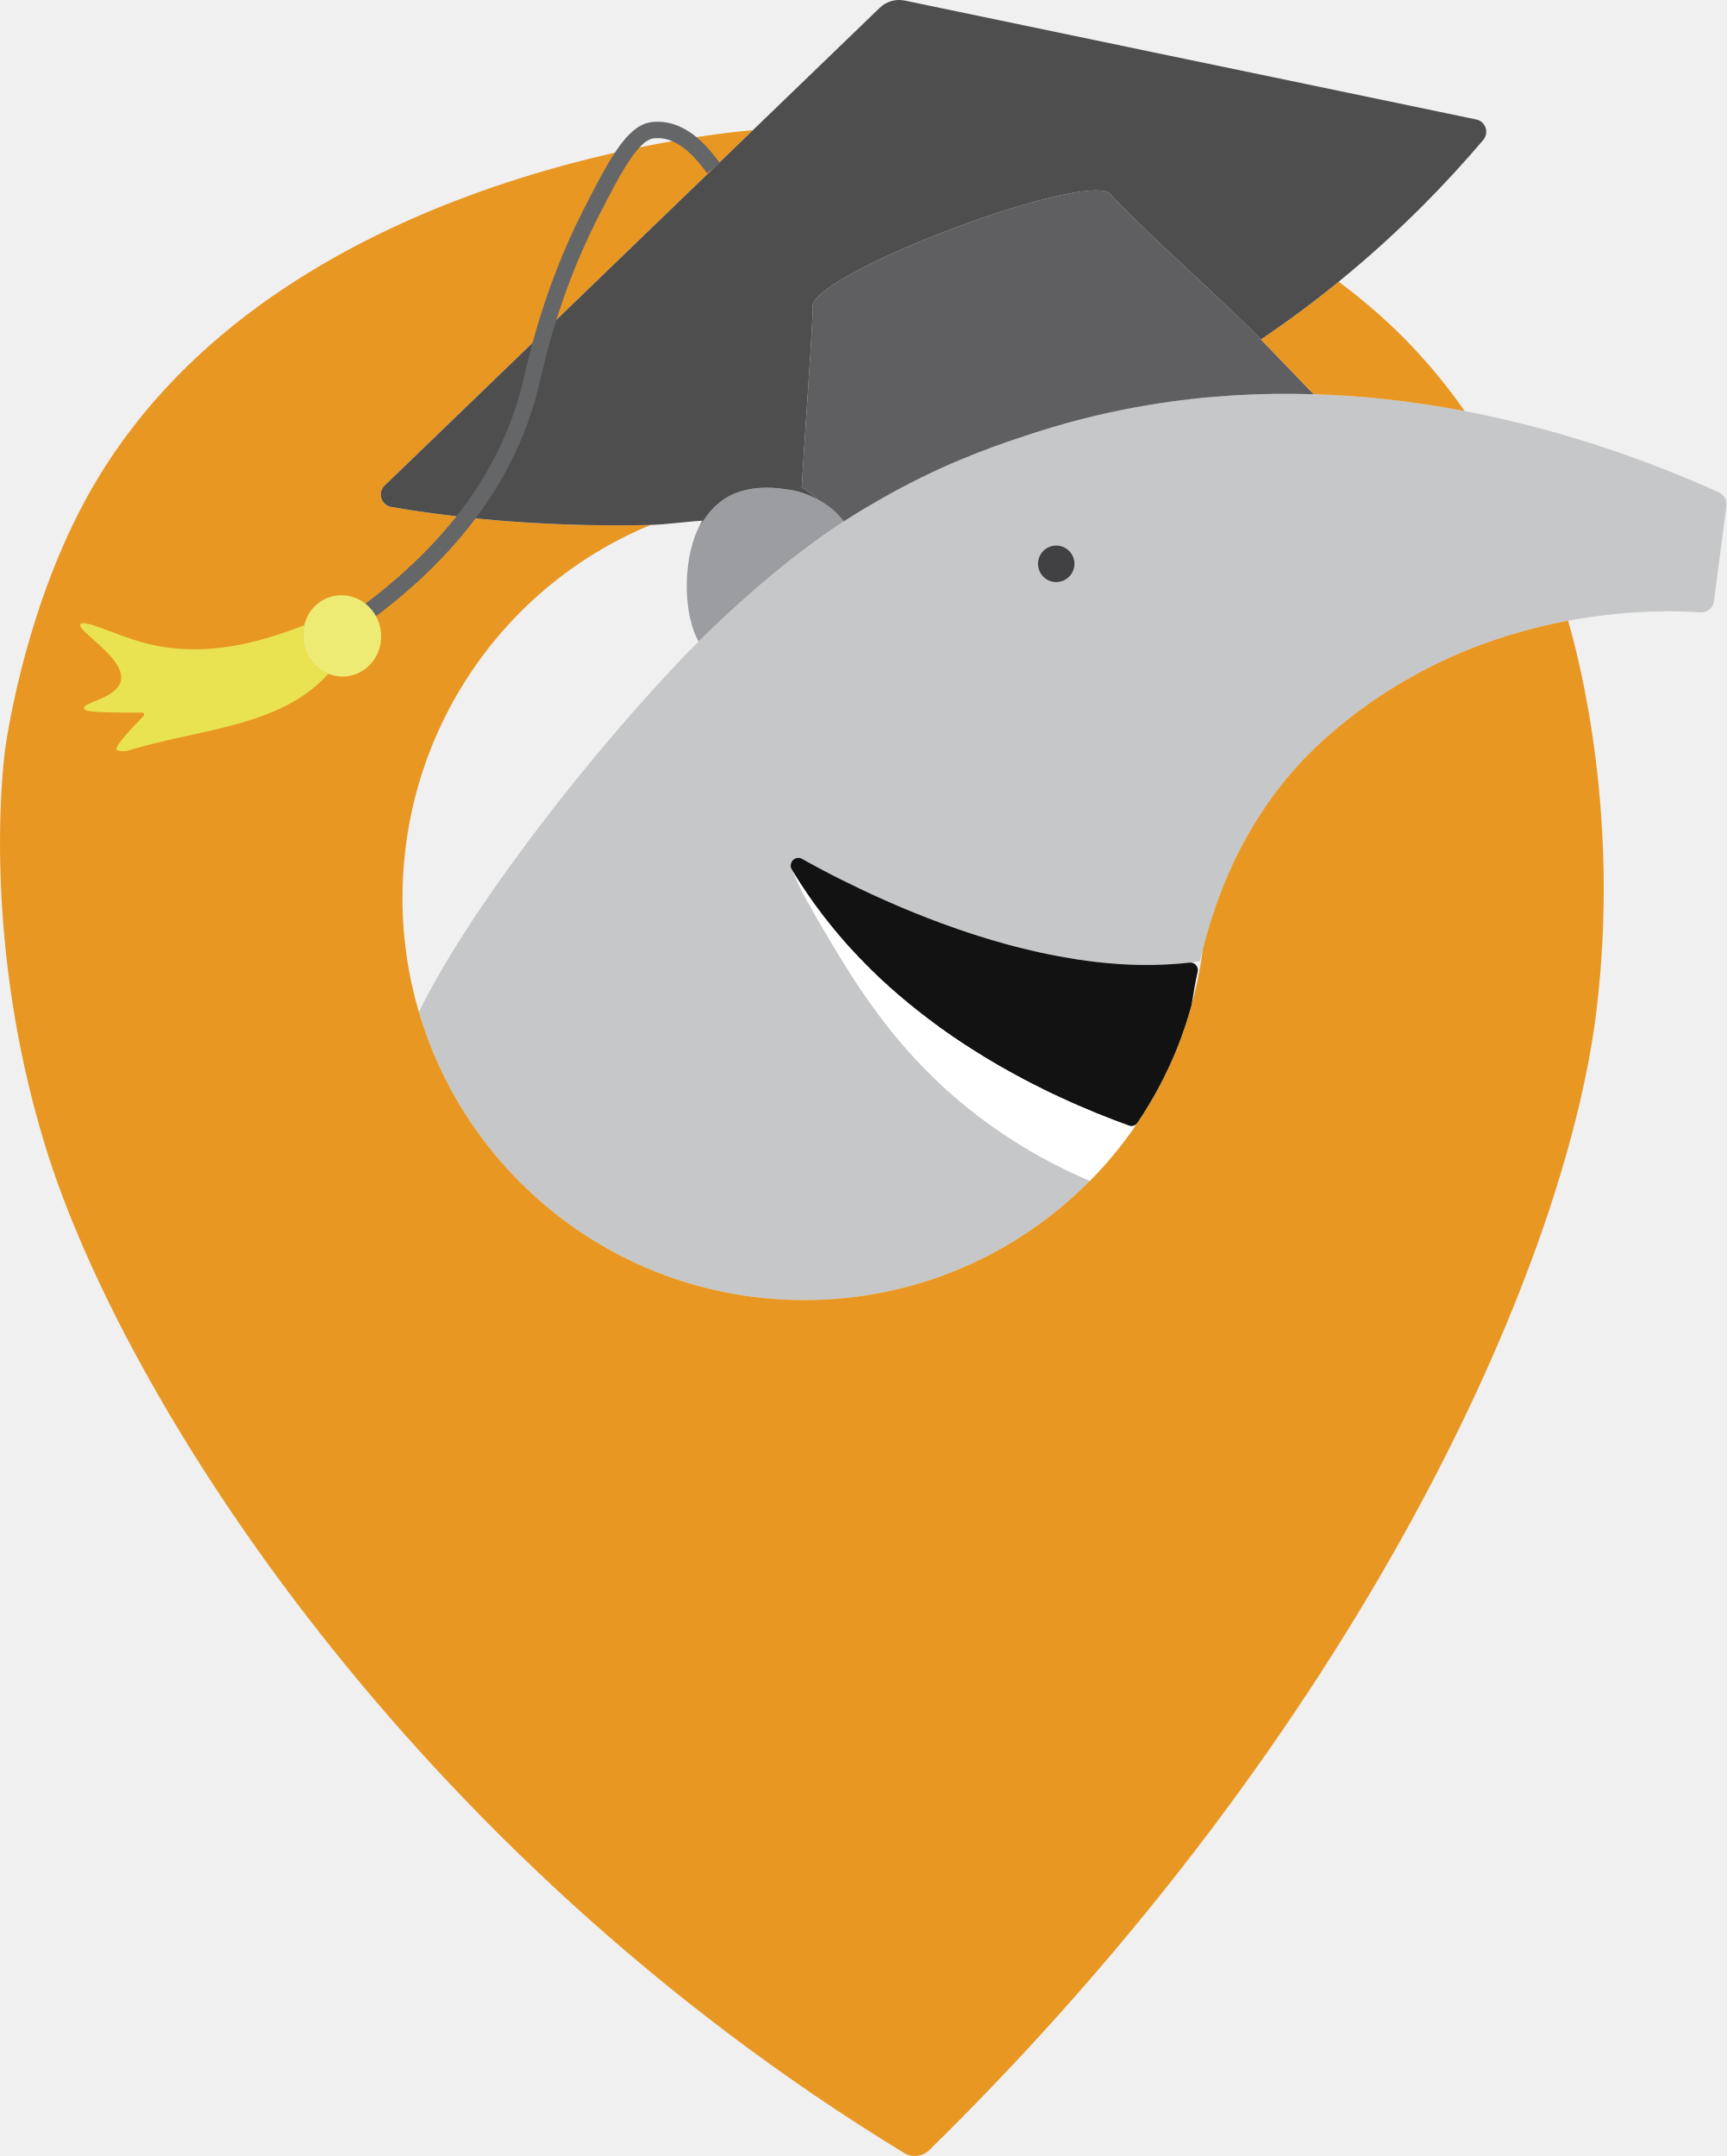
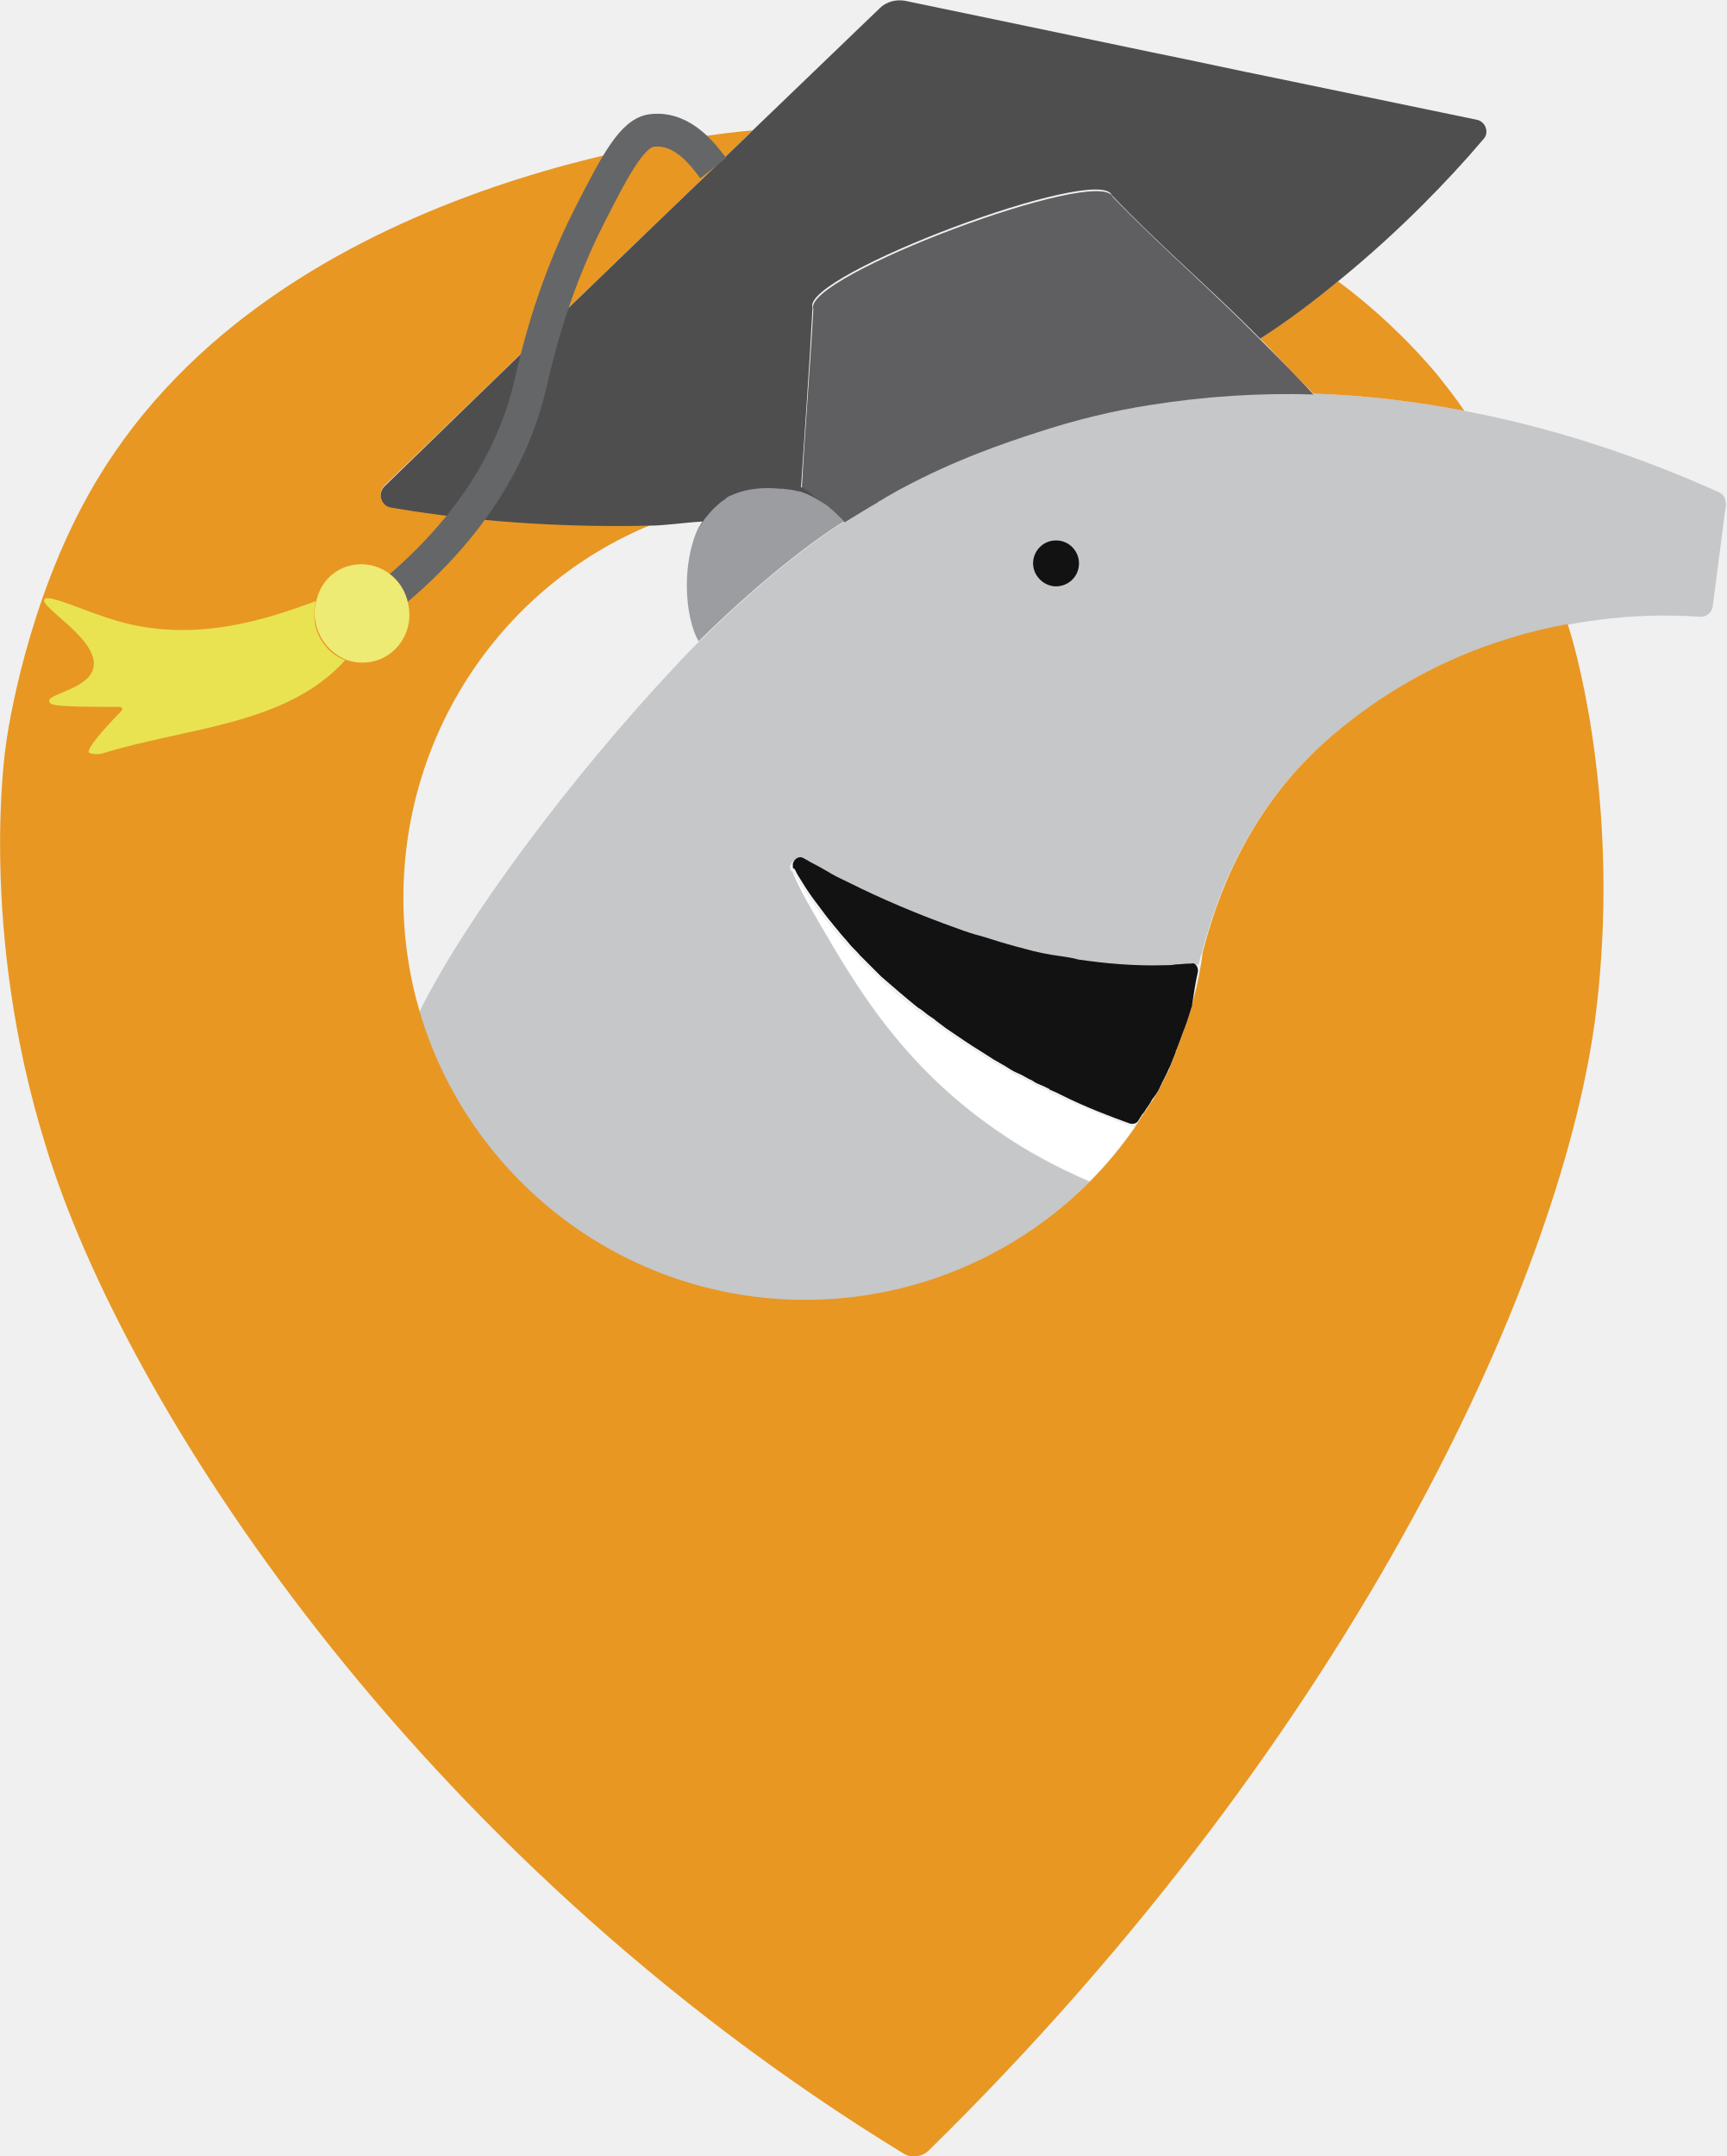
- <svg xmlns="http://www.w3.org/2000/svg" id="Layer_2" viewBox="0 0 210.56 262.9">
-   <defs>
-     <style>.cls-1,.cls-2{fill:none;}.cls-3{fill:#e9e352;}.cls-4{fill:#e89723;}.cls-5{fill:#edeb73;}.cls-6{fill:#fff;}.cls-7{fill:#c5c7c8;}.cls-8{fill:#121212;}.cls-9{fill:#414042;}.cls-10{fill:#9b9da0;}.cls-11{fill:#5f5f61;}.cls-12{fill:#4e4e4f;}.cls-2{stroke:#656668;stroke-miterlimit:10;stroke-width:2px;}</style>
-   </defs>
+ <svg xmlns="http://www.w3.org/2000/svg" version="1.1" id="Layer_2_00000178887700949468313650000014208837658869088641_" x="0px" y="0px" viewBox="0 0 210.6 262.9" style="enable-background:new 0 0 210.6 262.9;" xml:space="preserve">
+   <style type="text/css">
+ 	.st0{fill:none;}
+ 	.st1{fill:#C5C7C8;}
+ 	.st2{fill:#9B9DA0;}
+ 	.st3{fill:#E89723;}
+ 	.st4{fill:#5F5F61;}
+ 	.st5{fill:#121212;}
+ 	.st6{fill:#E9E352;}
+ 	.st7{fill:#4E4E4F;}
+ 	.st8{fill:#FFFFFF;}
+ 	.st9{fill:none;stroke:#656668;stroke-width:4;stroke-miterlimit:10;}
+ 	.st10{fill:#EDEB73;}
+ </style>
  <g id="zot_logo">
    <g>
-       <path class="cls-1" d="M97.57,107.66c.65,1.01,1.32,1.99,2.03,2.94-.7-.95-1.37-1.93-2.03-2.94Z" />
-       <path class="cls-7" d="M209.61,60.02c-6.89-3.1-17.75-7.37-30.96-9.89-5.74-1.1-11.91-1.87-18.41-2.06h-.01c-6.39-.2-13.1,.15-19.98,1.29t-.02,0c-4.47,.74-9.03,1.81-13.61,3.27-4.02,1.28-9.99,3.27-16.74,6.87h-.01c-.6,.32-1.2,.65-1.81,1h-.01c-.11,.06-.22,.13-.33,.19-.17,.1-.35,.2-.53,.3-.09,.05-.19,.11-.29,.17-.86,.49-2.2,1.26-3.97,2.41-.27,.17-.54,.35-.83,.54-4.27,2.84-10.4,7.67-16.89,14.12-.02,.02-.03,.03-.05,.05-.93,.91-1.86,1.87-2.79,2.86-12.53,13.35-25.62,30.7-31.28,42.27,5.98,20.3,24.76,35.12,47,35.12,13.63,0,25.96-5.56,34.83-14.54-4.4-1.87-7.87-3.92-10.39-5.6-12.15-8.09-17.99-18.05-22.54-25.82-.81-1.37-2.57-4.39-3.27-6.29,0-.01,0-.02,0-.03-.06-.08-.11-.17-.16-.25-.05-.08-.08-.16-.1-.24-.05-.17-.05-.34-.01-.49,.07-.28,.28-.51,.54-.62,.18-.07,.38-.09,.59-.02,.08,.02,.15,.05,.23,.09,.21,.12,.44,.25,.68,.38,.79,.44,1.71,.93,2.73,1.46,.7,.36,1.45,.74,2.24,1.12,3.64,1.8,8.23,3.84,13.32,5.6,.83,.29,1.67,.57,2.53,.84,1.1,.35,2.21,.68,3.34,.99,.72,.2,1.44,.39,2.17,.56,1.44,.36,2.91,.68,4.38,.95,.7,.13,1.4,.25,2.1,.36,3.44,.53,6.93,.79,10.36,.65,.49-.01,.99-.04,1.48-.08,.54-.03,1.08-.08,1.62-.14,.53-.06,1.07-.13,1.6-.21,.1-.47,.21-.96,.35-1.44,0-.01,.01-.03,.01-.04,2.3-9.09,6.79-18.52,15.2-25.92,9.79-8.62,20.54-12.47,29.34-14.11,7.27-1.36,13.2-1.22,16.16-1.02,.81,.05,1.51-.54,1.62-1.34,.51-3.87,1.02-7.75,1.52-11.62,.1-.71-.29-1.4-.94-1.69Zm-80.79,10.96c-1.23,0-2.22-1-2.22-2.23s.99-2.23,2.22-2.23,2.23,1,2.23,2.23-1,2.23-2.23,2.23Z" />
-       <path class="cls-1" d="M85.23,78.28s-.02-.03-.02-.05" />
-       <path class="cls-1" d="M103.09,63.75c-.05-.05-.11-.11-.16-.18" />
-       <path class="cls-10" d="M102.93,63.57c-.27,.17-.54,.35-.83,.54-4.27,2.84-10.4,7.67-16.89,14.12-1.74-2.98-2.12-9.49,0-13.91,.02-.04,.04-.08,.07-.12,.22-.33,.7-.98,.85-1.19,.41-.58,.87-1.1,1.4-1.54h.01c.28-.26,.57-.48,.88-.68,.27-.17,.55-.33,.83-.45h.01c2.34-1.1,4.87-.9,5.96-.76,.14,.01,.25,.03,.34,.04,.61,.09,1.26,.15,1.81,.32,.23,.07,.45,.14,.67,.22,.7,.25,1.35,.56,1.94,.9h.01c.17,.1,.33,.19,.48,.29,.2,.13,.4,.26,.58,.39,.07,.05,.14,.1,.2,.15,.63,.46,1.23,1.19,1.68,1.68Z" />
-       <path class="cls-4" d="M194.73,123.11c-3.84,31.94-29.32,88.02-81.39,139.07-.82,.8-2.09,.95-3.07,.35C50.02,225.84,15.02,170.56,5.55,139.84-2.66,113.21,.67,91.04,.67,91.04c.38-2.5,2.75-17.55,10.14-30.78C32.13,22.05,85.67,16.4,91.83,15.87c-.14,.14-.27,.27-.41,.4-.13,.13-.27,.26-.4,.39-14.7,14.18-29.41,28.37-44.11,42.55-.89,.87-.43,2.38,.8,2.6,6.93,1.21,17.92,2.5,31.37,2.21h.26c-17.82,7.33-30.25,25.04-30.25,45.5,0,4.82,.7,9.49,2,13.89,5.98,20.3,24.76,35.12,47,35.12,13.63,0,25.96-5.56,34.83-14.54,1.99-2.01,3.8-4.18,5.41-6.5,.12-.17,.23-.34,.34-.51,.03-.03,.05-.05,.07-.08,.15-.23,.31-.46,.44-.69,.17-.24,.33-.48,.46-.72,.24-.36,.46-.73,.67-1.1,.1-.15,.19-.3,.27-.45,.27-.47,.54-.95,.79-1.43,.08-.13,.15-.27,.21-.4,.22-.41,.43-.82,.62-1.24,.16-.31,.31-.62,.45-.93,.22-.48,.43-.97,.64-1.46,.05-.11,.09-.23,.14-.34,.22-.53,.42-1.06,.62-1.6,.05-.11,.09-.23,.12-.34,.2-.54,.38-1.08,.56-1.63,0-.01,.01-.02,.01-.04,.21-.63,.4-1.27,.57-1.91,.01-.04,.02-.08,.03-.12,.49-1.74,.87-3.52,1.16-5.33,.07-.47,.14-.94,.2-1.41,0-.01,.01-.03,.01-.04,2.3-9.09,6.79-18.52,15.2-25.92,9.79-8.62,20.54-12.47,29.34-14.11,1.54,5.25,6.29,24.03,3.48,47.42Z" />
-       <path class="cls-1" d="M139.18,136.21c-.13,.23-.29,.46-.44,.69-.02,.03-.04,.05-.07,.08,.18-.25,.35-.51,.51-.77Z" />
-       <path class="cls-11" d="M160.23,48.07c-6.39-.2-13.1,.15-19.98,1.29-.01,.01-.02,0-.02,0-4.47,.74-9.03,1.81-13.61,3.27-4.02,1.28-9.99,3.27-16.74,6.87h-.01c-.6,.32-1.2,.65-1.81,1h-.01c-.11,.06-.22,.13-.33,.19-.17,.1-.35,.2-.53,.3-.09,.05-.19,.11-.29,.17-.86,.49-2.2,1.26-3.97,2.41-.45-.49-1.05-1.22-1.68-1.68-.06-.05-.13-.1-.2-.15-.18-.13-.38-.26-.58-.39-.15-.1-.31-.19-.48-.29h-.01c-.59-.34-1.5-1.34-2.2-1.59,.43-7.57,.99-14.26,1.36-21.85-1.46-3.9,35.03-17.61,36.49-13.71,6.01,6.23,12.13,11.36,18.15,17.48,.29,.3,.59,.6,.88,.9,1.86,1.93,3.72,3.85,5.57,5.78Z" />
-       <path class="cls-4" d="M178.65,50.13c-5.74-1.1-11.91-1.87-18.41-2.06h-.01c-1.85-1.93-3.71-3.85-5.57-5.78-.29-.3-.59-.6-.88-.9,3.39-2.28,6.55-4.64,9.49-7.04,4.34,3.21,8.41,6.98,12.05,11.4,1.18,1.43,2.29,2.9,3.33,4.38Z" />
-       <path class="cls-8" d="M146.07,118.49c-.29,1.35-.53,2.69-.73,4.01,0,.04-.02,.08-.03,.12-.18,.64-.37,1.28-.57,1.91,0,.02-.01,.03-.01,.04-.18,.55-.36,1.09-.56,1.63-.03,.11-.07,.23-.12,.34-.2,.54-.4,1.07-.62,1.6-.05,.11-.09,.23-.14,.34-.21,.49-.42,.98-.64,1.46-.14,.31-.29,.62-.45,.93-.19,.42-.4,.83-.62,1.24-.06,.13-.13,.27-.21,.4-.25,.48-.52,.96-.79,1.43-.08,.15-.17,.3-.27,.45-.21,.37-.43,.74-.67,1.1-.13,.24-.29,.48-.46,.72-.16,.26-.33,.52-.51,.77-.24,.29-.64,.4-1.01,.27-2.5-.9-5.36-2.04-8.42-3.47-.42-.19-.84-.39-1.26-.59-.04-.02-.08-.04-.12-.06-.43-.21-.85-.42-1.28-.64-.32-.15-.63-.31-.94-.47-.28-.14-.56-.29-.84-.44-.32-.17-.64-.34-.96-.52-.47-.25-.93-.51-1.39-.77-.47-.26-.94-.53-1.4-.81-.47-.27-.94-.56-1.41-.85-1.47-.9-2.94-1.87-4.4-2.9-.41-.29-.82-.58-1.23-.89-.35-.26-.7-.52-1.05-.79-.36-.27-.72-.55-1.08-.84-1.52-1.2-3.03-2.49-4.49-3.85-.35-.33-.69-.66-1.04-1-.54-.53-1.08-1.08-1.61-1.63-.43-.46-.86-.92-1.29-1.39-.42-.47-.84-.95-1.25-1.44-.31-.36-.62-.74-.92-1.12-.59-.71-1.14-1.44-1.68-2.18-.7-.95-1.37-1.93-2.03-2.94-.29-.46-.58-.91-.85-1.38,0-.01,0-.02,0-.03-.06-.08-.11-.17-.16-.25-.05-.08-.08-.16-.1-.24-.04-.15-.04-.3,0-.43h0c.07-.31,.29-.56,.57-.66,.17-.07,.36-.09,.55-.04,.08,.02,.15,.05,.23,.09,.21,.12,.44,.25,.68,.38,.79,.44,1.71,.93,2.73,1.46,.7,.36,1.45,.74,2.24,1.12,3.64,1.8,8.23,3.84,13.32,5.6,.83,.29,1.67,.57,2.53,.84,1.1,.35,2.21,.68,3.34,.99,.72,.2,1.44,.39,2.17,.56,1.44,.36,2.91,.68,4.38,.95,.7,.13,1.4,.25,2.1,.36,3.44,.53,6.93,.79,10.36,.65,.49-.01,.99-.04,1.48-.08,.54-.03,1.08-.08,1.62-.14,.1-.01,.2-.02,.3-.03,.63-.08,1.15,.48,1.02,1.11Z" />
-       <path class="cls-1" d="M99.6,110.6c-.71-.95-1.38-1.93-2.03-2.94,.66,1.01,1.33,1.99,2.03,2.94Z" />
-       <path class="cls-1" d="M139.18,136.21c-.13,.23-.29,.46-.44,.69-.02,.03-.04,.05-.07,.08,.18-.25,.35-.51,.51-.77Z" />
-       <path class="cls-1" d="M85.65,63.49c-.14,.23-.26,.47-.37,.71-.03,.04-.05,.08-.07,.12-2.12,4.42-1.74,10.93,0,13.91-.02,.02-.03,.03-.05,.05-.93,.91-1.86,1.87-2.79,2.86-12.53,13.35-25.62,30.7-31.28,42.27-1.3-4.4-2-9.07-2-13.89,0-20.46,12.43-38.17,30.25-45.5h-.26c2.05-.04,4.42-.4,6.57-.53Z" />
-       <path class="cls-3" d="M14.74,82.99c.58-2.77-5.37-6.02-4.93-6.86,.36-.69,4.25,1.29,7.58,2.21,7.7,2.11,14.8-.22,19.71-2.09-.18,.7-.2,1.45-.05,2.21,.35,1.75,1.52,3.1,3.01,3.69-5.93,6.61-16.03,6.72-24.52,9.41-.24,.07-1.2,.08-1.35-.17-.01-.07-.1-.63,3.33-4.09,.14-.14,.04-.39-.16-.4-6.84,0-7.04-.18-7.1-.55-.11-.74,4.04-1.2,4.49-3.37Z" />
-       <path class="cls-1" d="M146.5,117.17s-.1,.02-.15,.03" />
-       <path class="cls-9" d="M131.05,68.75c0,1.23-1,2.23-2.23,2.23s-2.22-1-2.22-2.23,.99-2.23,2.22-2.23,2.23,1,2.23,2.23Z" />
-       <path class="cls-12" d="M180.92,17.05c-2.2,2.59-4.66,5.29-7.38,8.02-3.08,3.08-6.49,6.21-10.27,9.28-2.94,2.4-6.1,4.76-9.49,7.04-6.02-6.12-12.14-11.25-18.15-17.48-1.46-3.9-37.95,9.81-36.49,13.71-.37,7.59-.93,14.28-1.36,21.85,.7,.25,1.61,1.25,2.2,1.59-.59-.34-1.24-.65-1.94-.9-.22-.08-.44-.15-.67-.22-.55-.17-1.2-.23-1.81-.32-.09-.01-.2-.03-.34-.04-1.09-.14-3.62-.34-5.96,.76h-.01c-.28,.12-.56,.28-.83,.45-.31,.2-.6,.42-.88,.68h-.01c-.53,.44-.99,.96-1.4,1.54-.15,.21-.63,.86-.85,1.19,.11-.24,.23-.48,.37-.71-2.15,.13-4.52,.49-6.57,.53-13.45,.29-24.44-1-31.37-2.21-1.23-.22-1.69-1.73-.8-2.6,14.7-14.18,29.41-28.37,44.11-42.55,.13-.13,.27-.26,.4-.39,.14-.13,.27-.26,.41-.4h0c5.15-4.97,10.31-9.94,15.46-14.91,.81-.79,1.97-1.12,3.07-.89,10.08,2.09,20.15,4.19,30.22,6.29,.01,0,.02,0,.03,.01,4.97,1.02,9.94,2.06,14.9,3.09,8.19,1.71,16.37,3.41,24.55,5.11,1.13,.24,1.6,1.6,.85,2.48Z" />
-       <path class="cls-6" d="M138.33,137.49c-1.61,2.32-3.42,4.49-5.41,6.5-4.4-1.87-7.87-3.92-10.39-5.6-12.15-8.09-17.99-18.05-22.54-25.82-.81-1.37-2.57-4.39-3.27-6.29,.27,.47,.56,.92,.85,1.38,.65,1.01,1.32,1.99,2.03,2.94,.54,.74,1.09,1.47,1.68,2.18,.3,.38,.61,.76,.92,1.12,.41,.49,.83,.97,1.25,1.44,.43,.47,.86,.93,1.29,1.39,.53,.55,1.07,1.1,1.61,1.63,.35,.34,.69,.67,1.04,1,1.46,1.36,2.97,2.65,4.49,3.85,.36,.29,.72,.57,1.08,.84,.35,.27,.7,.53,1.05,.79,.41,.31,.82,.6,1.23,.89,1.46,1.03,2.93,2,4.4,2.9,.47,.3,.94,.58,1.41,.85,.46,.28,.93,.55,1.4,.81,.46,.27,.93,.53,1.39,.77,.32,.18,.64,.35,.96,.52,.28,.15,.56,.3,.84,.44,.31,.16,.62,.32,.94,.47,.43,.23,.86,.44,1.28,.64,.04,.02,.08,.04,.12,.06,.42,.2,.84,.4,1.26,.59,3.06,1.43,5.92,2.57,8.42,3.47,.23,.08,.45,.16,.67,.24Z" />
-       <path class="cls-2" d="M87.03,20.51c-1.08-1.39-3.6-5.01-7.36-4.64-2.41,.24-4.44,3.88-7.82,10.57-4.7,9.32-6.48,17.77-7.08,20.27-1.89,7.93-6.78,18.26-20.2,28.15" />
-       <path class="cls-5" d="M37.05,78.46c-.15-.76-.13-1.51,.05-2.21,.43-1.78,1.8-3.22,3.65-3.58,2.58-.51,5.11,1.25,5.64,3.94s-1.13,5.28-3.71,5.8c-.9,.18-1.81,.07-2.62-.25-1.49-.59-2.67-1.95-3.01-3.69Z" />
+       <path class="st0" d="M97.6,107.7c0.7,1,1.3,2,2,2.9C98.9,109.6,98.2,108.7,97.6,107.7z" />
+       <path class="st1" d="M209.6,60c-6.9-3.1-17.8-7.4-31-9.9c-5.7-1.1-11.9-1.9-18.4-2.1h0c-6.4-0.2-13.1,0.2-20,1.3    c-4.6,0.8-4.6,0.8,0,0c-4.5,0.7-9,1.8-13.6,3.3c-4,1.3-10,3.3-16.7,6.9h0c-0.6,0.3-1.2,0.7-1.8,1h0c-0.1,0.1-0.2,0.1-0.3,0.2    c-0.2,0.1-0.3,0.2-0.5,0.3c-0.1,0-0.2,0.1-0.3,0.2c-0.9,0.5-2.2,1.3-4,2.4c-0.3,0.2-0.5,0.3-0.8,0.5c-4.3,2.8-10.4,7.7-16.9,14.1    c0,0,0,0-0.1,0.1c-0.9,0.9-1.9,1.9-2.8,2.9c-12.5,13.3-25.6,30.7-31.3,42.3c6,20.3,24.8,35.1,47,35.1c13.6,0,26-5.6,34.8-14.5    c-4.4-1.9-7.9-3.9-10.4-5.6c-12.2-8.1-18-18.1-22.5-25.8c-0.8-1.4-2.6-4.4-3.3-6.3c0,0,0,0,0,0c-0.1-0.1-0.1-0.2-0.2-0.2    s-0.1-0.2-0.1-0.2c-0.1-0.2-0.1-0.3,0-0.5c0.1-0.3,0.3-0.5,0.5-0.6c0.2-0.1,0.4-0.1,0.6,0c0.1,0,0.2,0.1,0.2,0.1    c0.2,0.1,0.4,0.2,0.7,0.4c0.8,0.4,1.7,0.9,2.7,1.5c0.7,0.4,1.4,0.7,2.2,1.1c3.6,1.8,8.2,3.8,13.3,5.6c0.8,0.3,1.7,0.6,2.5,0.8    c1.1,0.3,2.2,0.7,3.3,1c0.7,0.2,1.4,0.4,2.2,0.6c1.4,0.4,2.9,0.7,4.4,0.9c0.7,0.1,1.4,0.2,2.1,0.4c3.4,0.5,6.9,0.8,10.4,0.7    c0.5,0,1,0,1.5-0.1c0.5,0,1.1-0.1,1.6-0.1c0.5-0.1,1.1-0.1,1.6-0.2c0.1-0.5,0.2-1,0.4-1.4c0,0,0,0,0,0c2.3-9.1,6.8-18.5,15.2-25.9    c9.8-8.6,20.5-12.5,29.3-14.1c7.3-1.4,13.2-1.2,16.2-1c0.8,0.1,1.5-0.5,1.6-1.3c0.5-3.9,1-7.8,1.5-11.6    C210.7,61,210.3,60.3,209.6,60L209.6,60z M128.8,71c-1.2,0-2.2-1-2.2-2.2s1-2.2,2.2-2.2c1.2,0,2.2,1,2.2,2.2S130.1,71,128.8,71z" />
+       <path class="st0" d="M85.2,78.3C85.2,78.3,85.2,78.2,85.2,78.3" />
+       <path class="st0" d="M103.1,63.7c-0.1,0-0.1-0.1-0.2-0.2" />
+       <path class="st2" d="M102.9,63.6c-0.3,0.2-0.5,0.3-0.8,0.5c-4.3,2.8-10.4,7.7-16.9,14.1c-1.7-3-2.1-9.5,0-13.9c0,0,0-0.1,0.1-0.1    c0.2-0.3,0.7-1,0.8-1.2c0.4-0.6,0.9-1.1,1.4-1.5h0c0.3-0.3,0.6-0.5,0.9-0.7c0.3-0.2,0.6-0.3,0.8-0.5h0c2.3-1.1,4.9-0.9,6-0.8    c0.1,0,0.2,0,0.3,0c0.6,0.1,1.3,0.2,1.8,0.3c0.2,0.1,0.4,0.1,0.7,0.2c0.7,0.2,1.3,0.6,1.9,0.9h0c0.2,0.1,0.3,0.2,0.5,0.3    c0.2,0.1,0.4,0.3,0.6,0.4c0.1,0,0.1,0.1,0.2,0.2C101.9,62.3,102.5,63.1,102.9,63.6L102.9,63.6z" />
+       <path class="st3" d="M194.7,123.1c-3.8,31.9-29.3,88-81.4,139.1c-0.8,0.8-2.1,1-3.1,0.4C50,225.8,15,170.6,5.6,139.8    C-2.7,113.2,0.7,91,0.7,91C1,88.5,3.4,73.5,10.8,60.3c21.3-38.2,74.9-43.9,81-44.4c-0.1,0.1-0.3,0.3-0.4,0.4    c-0.1,0.1-0.3,0.3-0.4,0.4C76.3,30.8,61.6,45,46.9,59.2c-0.9,0.9-0.4,2.4,0.8,2.6c6.9,1.2,17.9,2.5,31.4,2.2h0.3    c-17.8,7.3-30.2,25-30.2,45.5c0,4.8,0.7,9.5,2,13.9c6,20.3,24.8,35.1,47,35.1c13.6,0,26-5.6,34.8-14.5c2-2,3.8-4.2,5.4-6.5    c0.1-0.2,0.2-0.3,0.3-0.5c0,0,0.1-0.1,0.1-0.1c0.1-0.2,0.3-0.5,0.4-0.7c0.2-0.2,0.3-0.5,0.5-0.7c0.2-0.4,0.5-0.7,0.7-1.1    c0.1-0.1,0.2-0.3,0.3-0.4c0.3-0.5,0.5-0.9,0.8-1.4c0.1-0.1,0.1-0.3,0.2-0.4c0.2-0.4,0.4-0.8,0.6-1.2c0.2-0.3,0.3-0.6,0.4-0.9    c0.2-0.5,0.4-1,0.6-1.5c0.1-0.1,0.1-0.2,0.1-0.3c0.2-0.5,0.4-1.1,0.6-1.6c0.1-0.1,0.1-0.2,0.1-0.3c0.2-0.5,0.4-1.1,0.6-1.6    c0,0,0,0,0,0c0.2-0.6,0.4-1.3,0.6-1.9c0,0,0-0.1,0-0.1c0.5-1.7,0.9-3.5,1.2-5.3c0.1-0.5,0.1-0.9,0.2-1.4c0,0,0,0,0,0    c2.3-9.1,6.8-18.5,15.2-25.9c9.8-8.6,20.5-12.5,29.3-14.1C192.8,80.9,197.5,99.7,194.7,123.1L194.7,123.1z" />
+       <path class="st0" d="M139.2,136.2c-0.1,0.2-0.3,0.5-0.4,0.7c0,0,0,0.1-0.1,0.1C138.8,136.7,139,136.5,139.2,136.2L139.2,136.2z" />
+       <path class="st4" d="M160.2,48.1c-6.4-0.2-13.1,0.2-20,1.3c0,0,0,0,0,0c-4.5,0.7-9,1.8-13.6,3.3c-4,1.3-10,3.3-16.7,6.9h0    c-0.6,0.3-1.2,0.7-1.8,1h0c-0.1,0.1-0.2,0.1-0.3,0.2c-0.2,0.1-0.3,0.2-0.5,0.3c-0.1,0-0.2,0.1-0.3,0.2c-0.9,0.5-2.2,1.3-4,2.4    c-0.4-0.5-1.1-1.2-1.7-1.7c-0.1,0-0.1-0.1-0.2-0.2c-0.2-0.1-0.4-0.3-0.6-0.4c-0.2-0.1-0.3-0.2-0.5-0.3h0c-0.6-0.3-1.5-1.3-2.2-1.6    c0.4-7.6,1-14.3,1.4-21.8c-1.5-3.9,35-17.6,36.5-13.7c6,6.2,12.1,11.4,18.1,17.5c0.3,0.3,0.6,0.6,0.9,0.9    C156.5,44.2,158.4,46.1,160.2,48.1z" />
+       <path class="st3" d="M178.6,50.1c-5.7-1.1-11.9-1.9-18.4-2.1h0c-1.9-1.9-3.7-3.8-5.6-5.8c-0.3-0.3-0.6-0.6-0.9-0.9    c3.4-2.3,6.6-4.6,9.5-7c4.3,3.2,8.4,7,12.1,11.4C176.5,47.2,177.6,48.6,178.6,50.1z" />
+       <path class="st5" d="M146.1,118.5c-0.3,1.3-0.5,2.7-0.7,4c0,0,0,0.1,0,0.1c-0.2,0.6-0.4,1.3-0.6,1.9c0,0,0,0,0,0    c-0.2,0.6-0.4,1.1-0.6,1.6c0,0.1-0.1,0.2-0.1,0.3c-0.2,0.5-0.4,1.1-0.6,1.6c-0.1,0.1-0.1,0.2-0.1,0.3c-0.2,0.5-0.4,1-0.6,1.5    c-0.1,0.3-0.3,0.6-0.4,0.9c-0.2,0.4-0.4,0.8-0.6,1.2c-0.1,0.1-0.1,0.3-0.2,0.4c-0.2,0.5-0.5,1-0.8,1.4c-0.1,0.1-0.2,0.3-0.3,0.4    c-0.2,0.4-0.4,0.7-0.7,1.1c-0.1,0.2-0.3,0.5-0.5,0.7c-0.2,0.3-0.3,0.5-0.5,0.8c-0.2,0.3-0.6,0.4-1,0.3c-2.5-0.9-5.4-2-8.4-3.5    c-0.4-0.2-0.8-0.4-1.3-0.6c0,0-0.1,0-0.1-0.1c-0.4-0.2-0.8-0.4-1.3-0.6c-0.3-0.1-0.6-0.3-0.9-0.5c-0.3-0.1-0.6-0.3-0.8-0.4    c-0.3-0.2-0.6-0.3-1-0.5c-0.5-0.2-0.9-0.5-1.4-0.8c-0.5-0.3-0.9-0.5-1.4-0.8c-0.5-0.3-0.9-0.6-1.4-0.9c-1.5-0.9-2.9-1.9-4.4-2.9    c-0.4-0.3-0.8-0.6-1.2-0.9c-0.3-0.3-0.7-0.5-1.1-0.8c-0.4-0.3-0.7-0.6-1.1-0.8c-1.5-1.2-3-2.5-4.5-3.8c-0.3-0.3-0.7-0.7-1-1    c-0.5-0.5-1.1-1.1-1.6-1.6c-0.4-0.5-0.9-0.9-1.3-1.4c-0.4-0.5-0.8-0.9-1.2-1.4c-0.3-0.4-0.6-0.7-0.9-1.1c-0.6-0.7-1.1-1.4-1.7-2.2    c-0.7-0.9-1.4-1.9-2-2.9c-0.3-0.5-0.6-0.9-0.8-1.4c0,0,0,0,0,0c-0.1-0.1-0.1-0.2-0.2-0.2s-0.1-0.2-0.1-0.2c0-0.2,0-0.3,0-0.4l0,0    c0.1-0.3,0.3-0.6,0.6-0.7c0.2-0.1,0.4-0.1,0.6,0c0.1,0,0.2,0.1,0.2,0.1c0.2,0.1,0.4,0.2,0.7,0.4c0.8,0.4,1.7,0.9,2.7,1.5    c0.7,0.4,1.4,0.7,2.2,1.1c3.6,1.8,8.2,3.8,13.3,5.6c0.8,0.3,1.7,0.6,2.5,0.8c1.1,0.3,2.2,0.7,3.3,1c0.7,0.2,1.4,0.4,2.2,0.6    c1.4,0.4,2.9,0.7,4.4,0.9c0.7,0.1,1.4,0.2,2.1,0.4c3.4,0.5,6.9,0.8,10.4,0.7c0.5,0,1,0,1.5-0.1c0.5,0,1.1-0.1,1.6-0.1    c0.1,0,0.2,0,0.3,0C145.7,117.3,146.2,117.9,146.1,118.5L146.1,118.5z" />
+       <path class="st0" d="M99.6,110.6c-0.7-0.9-1.4-1.9-2-2.9C98.2,108.7,98.9,109.6,99.6,110.6z" />
+       <path class="st0" d="M139.2,136.2c-0.1,0.2-0.3,0.5-0.4,0.7c0,0,0,0.1-0.1,0.1C138.8,136.7,139,136.5,139.2,136.2L139.2,136.2z" />
+       <path class="st0" d="M85.7,63.5c-0.1,0.2-0.3,0.5-0.4,0.7c0,0-0.1,0.1-0.1,0.1c-2.1,4.4-1.7,10.9,0,13.9c0,0,0,0-0.1,0.1    c-0.9,0.9-1.9,1.9-2.8,2.9c-12.5,13.3-25.6,30.7-31.3,42.3c-1.3-4.4-2-9.1-2-13.9c0-20.5,12.4-38.2,30.2-45.5h-0.3    C81.1,64,83.5,63.6,85.7,63.5L85.7,63.5z" />
+       <path class="st6" d="M11.4,81.4c0.7-3.4-6.5-7.3-6-8.3c0.4-0.8,5.2,1.6,9.2,2.7c9.3,2.6,18-0.3,23.9-2.5c-0.2,0.8-0.2,1.8-0.1,2.7    c0.4,2.1,1.8,3.8,3.7,4.5c-7.2,8-19.5,8.2-29.7,11.4c-0.3,0.1-1.4,0.1-1.6-0.2c0-0.1-0.1-0.8,4-5c0.2-0.2,0.1-0.5-0.2-0.5    c-8.3,0-8.5-0.2-8.6-0.7C5.8,84.6,10.9,84,11.4,81.4L11.4,81.4z" />
+       <path class="st0" d="M146.5,117.2c-0.1,0-0.1,0-0.1,0" />
+       <path class="st5" d="M131.6,68.7c0,1.6-1.3,2.8-2.8,2.8s-2.8-1.3-2.8-2.8s1.2-2.8,2.8-2.8S131.6,67.2,131.6,68.7z" />
+       <path class="st7" d="M180.9,17c-2.2,2.6-4.7,5.3-7.4,8c-3.1,3.1-6.5,6.2-10.3,9.3c-2.9,2.4-6.1,4.8-9.5,7    c-6-6.1-12.1-11.2-18.1-17.5c-1.5-3.9-37.9,9.8-36.5,13.7c-0.4,7.6-0.9,14.3-1.4,21.9c0.7,0.2,1.6,1.2,2.2,1.6    c-0.6-0.3-1.2-0.7-1.9-0.9c-0.2-0.1-0.4-0.2-0.7-0.2c-0.6-0.2-1.2-0.2-1.8-0.3c-0.1,0-0.2,0-0.3,0c-1.1-0.1-3.6-0.3-6,0.8h0    c-0.3,0.1-0.6,0.3-0.8,0.5c-0.3,0.2-0.6,0.4-0.9,0.7h0c-0.5,0.4-1,1-1.4,1.5c-0.2,0.2-0.6,0.9-0.8,1.2c0.1-0.2,0.2-0.5,0.4-0.7    c-2.2,0.1-4.5,0.5-6.6,0.5c-13.4,0.3-24.4-1-31.4-2.2c-1.2-0.2-1.7-1.7-0.8-2.6C61.6,45,76.3,30.8,91,16.7    c0.1-0.1,0.3-0.3,0.4-0.4c0.1-0.1,0.3-0.3,0.4-0.4l0,0c5.2-5,10.3-9.9,15.5-14.9c0.8-0.8,2-1.1,3.1-0.9    c10.1,2.1,20.2,4.2,30.2,6.3c0,0,0,0,0,0c5,1,9.9,2.1,14.9,3.1c8.2,1.7,16.4,3.4,24.6,5.1C181.2,14.8,181.7,16.2,180.9,17    L180.9,17z" />
+       <path class="st8" d="M138.3,137.5c-1.6,2.3-3.4,4.5-5.4,6.5c-4.4-1.9-7.9-3.9-10.4-5.6c-12.2-8.1-18-18.1-22.5-25.8    c-0.8-1.4-2.6-4.4-3.3-6.3c0.3,0.5,0.6,0.9,0.8,1.4c0.7,1,1.3,2,2,2.9c0.5,0.7,1.1,1.5,1.7,2.2c0.3,0.4,0.6,0.8,0.9,1.1    c0.4,0.5,0.8,1,1.2,1.4c0.4,0.5,0.9,0.9,1.3,1.4c0.5,0.6,1.1,1.1,1.6,1.6c0.3,0.3,0.7,0.7,1,1c1.5,1.4,3,2.7,4.5,3.8    c0.4,0.3,0.7,0.6,1.1,0.8c0.3,0.3,0.7,0.5,1.1,0.8c0.4,0.3,0.8,0.6,1.2,0.9c1.5,1,2.9,2,4.4,2.9c0.5,0.3,0.9,0.6,1.4,0.9    c0.5,0.3,0.9,0.6,1.4,0.8c0.5,0.3,0.9,0.5,1.4,0.8c0.3,0.2,0.6,0.4,1,0.5c0.3,0.1,0.6,0.3,0.8,0.4c0.3,0.2,0.6,0.3,0.9,0.5    c0.4,0.2,0.9,0.4,1.3,0.6c0,0,0.1,0,0.1,0.1c0.4,0.2,0.8,0.4,1.3,0.6c3.1,1.4,5.9,2.6,8.4,3.5    C137.9,137.3,138.1,137.4,138.3,137.5z" />
+       <path class="st9" d="M87,20.5c-1.1-1.4-3.6-5-7.4-4.6c-2.4,0.2-4.4,3.9-7.8,10.6c-4.7,9.3-6.5,17.8-7.1,20.3    C62.9,54.6,58,65,44.6,74.9" />
+       <path class="st10" d="M38.5,75.9c-0.2-0.9-0.2-1.8,0.1-2.7c0.5-2.2,2.2-3.9,4.4-4.3c3.1-0.6,6.2,1.5,6.8,4.8    c0.7,3.3-1.4,6.4-4.5,7c-1.1,0.2-2.2,0.1-3.2-0.3C40.3,79.6,38.9,78,38.5,75.9z" />
    </g>
  </g>
</svg>
